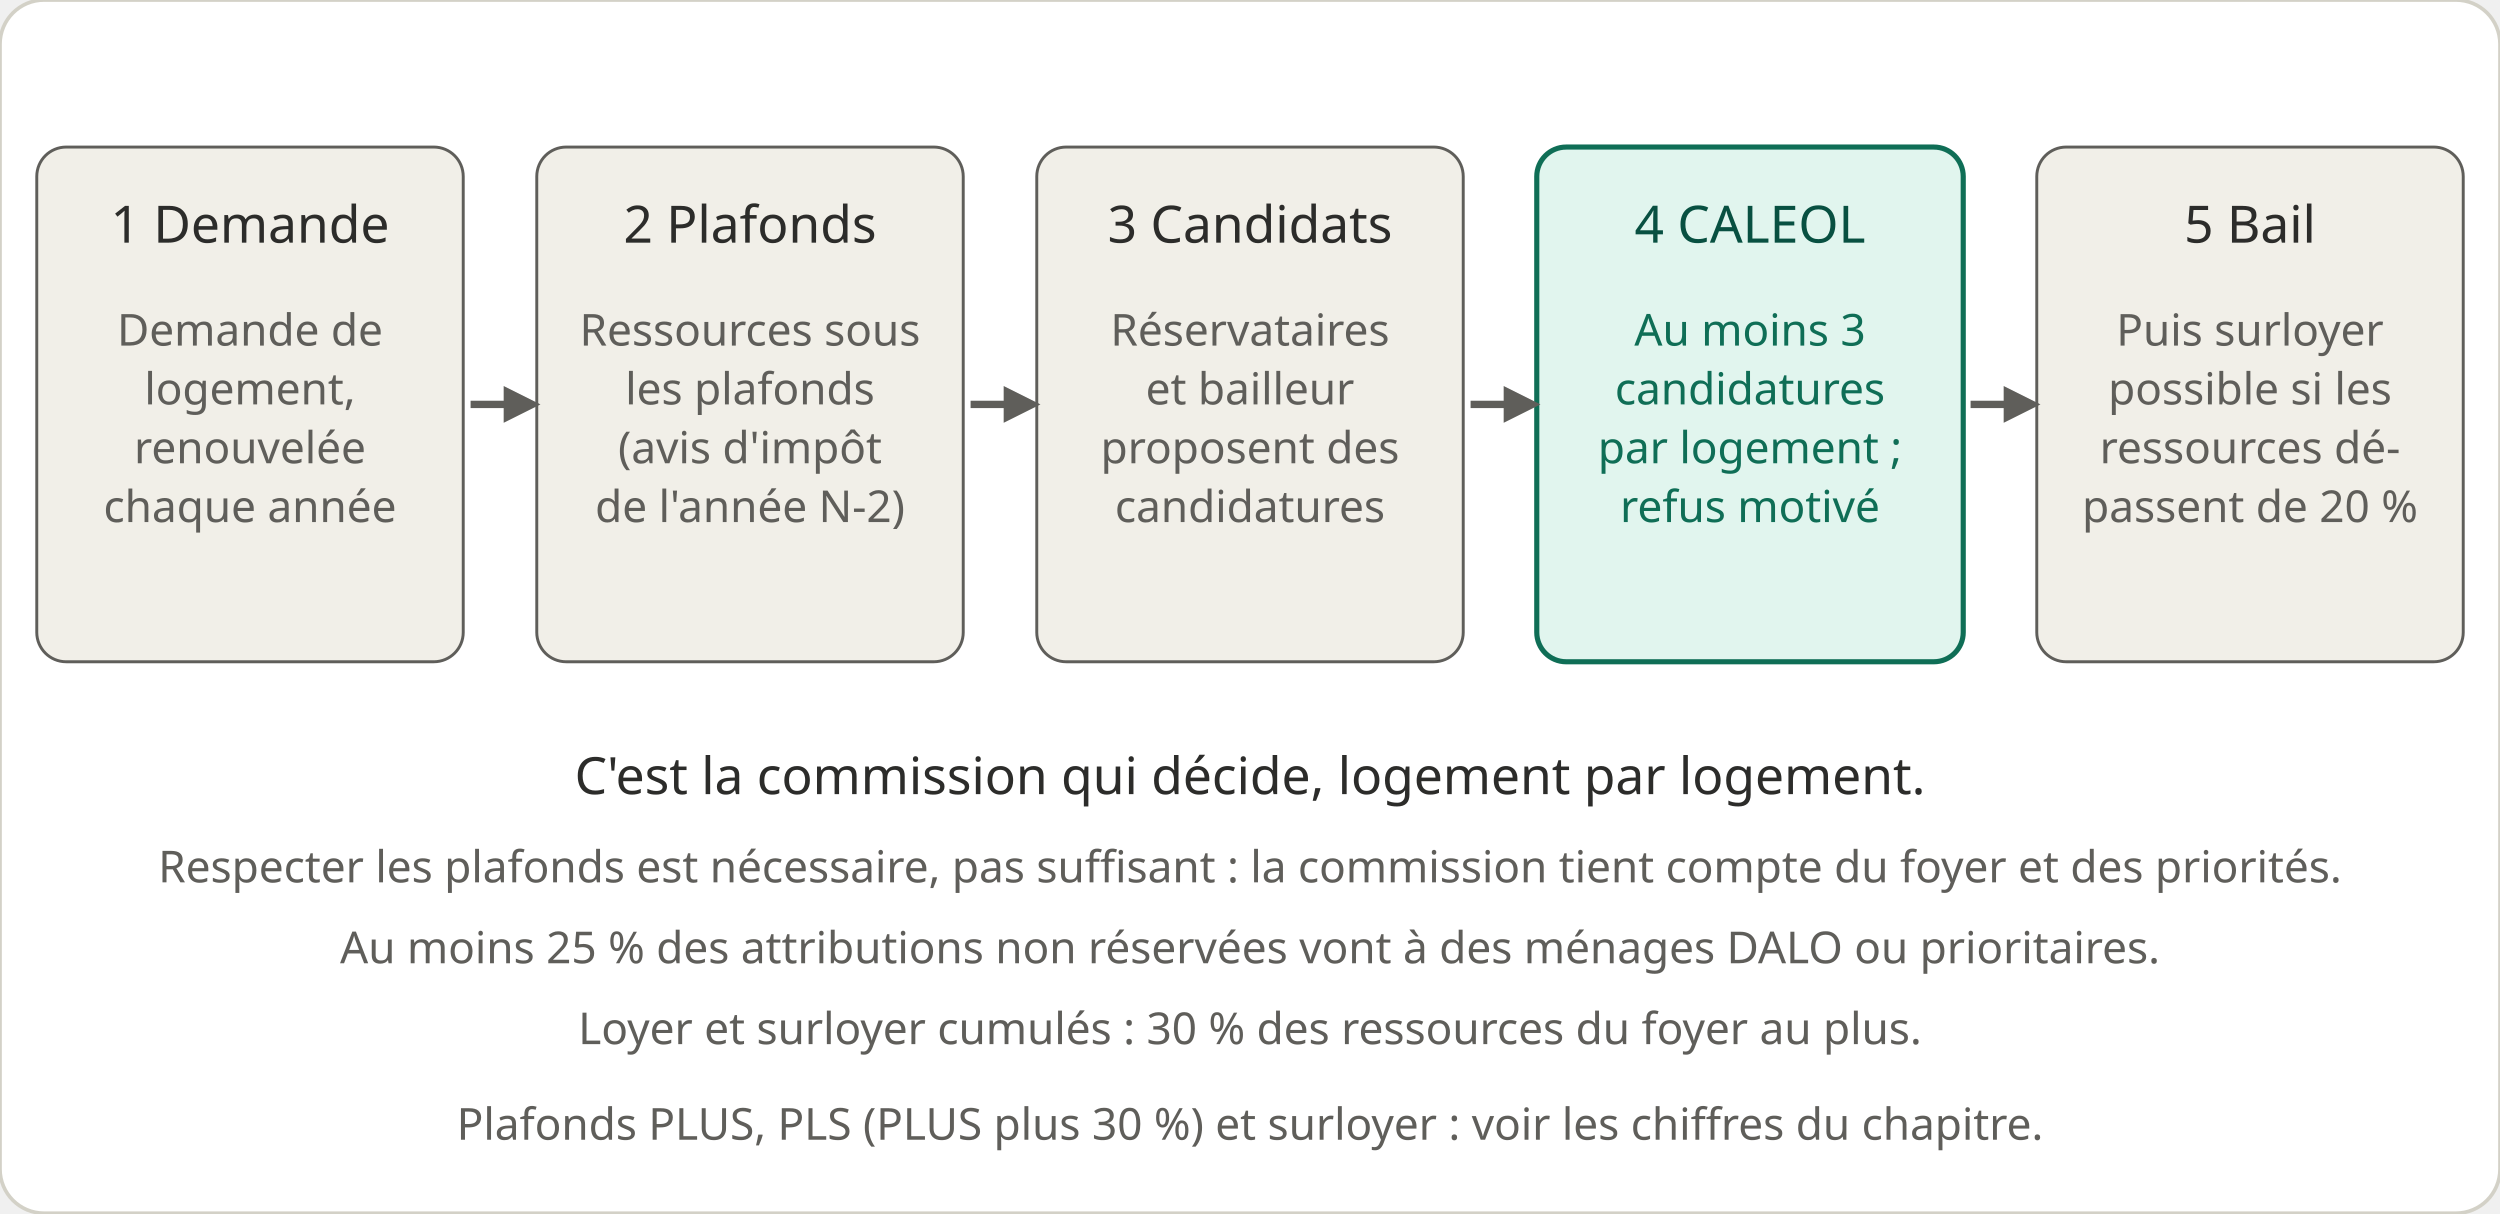
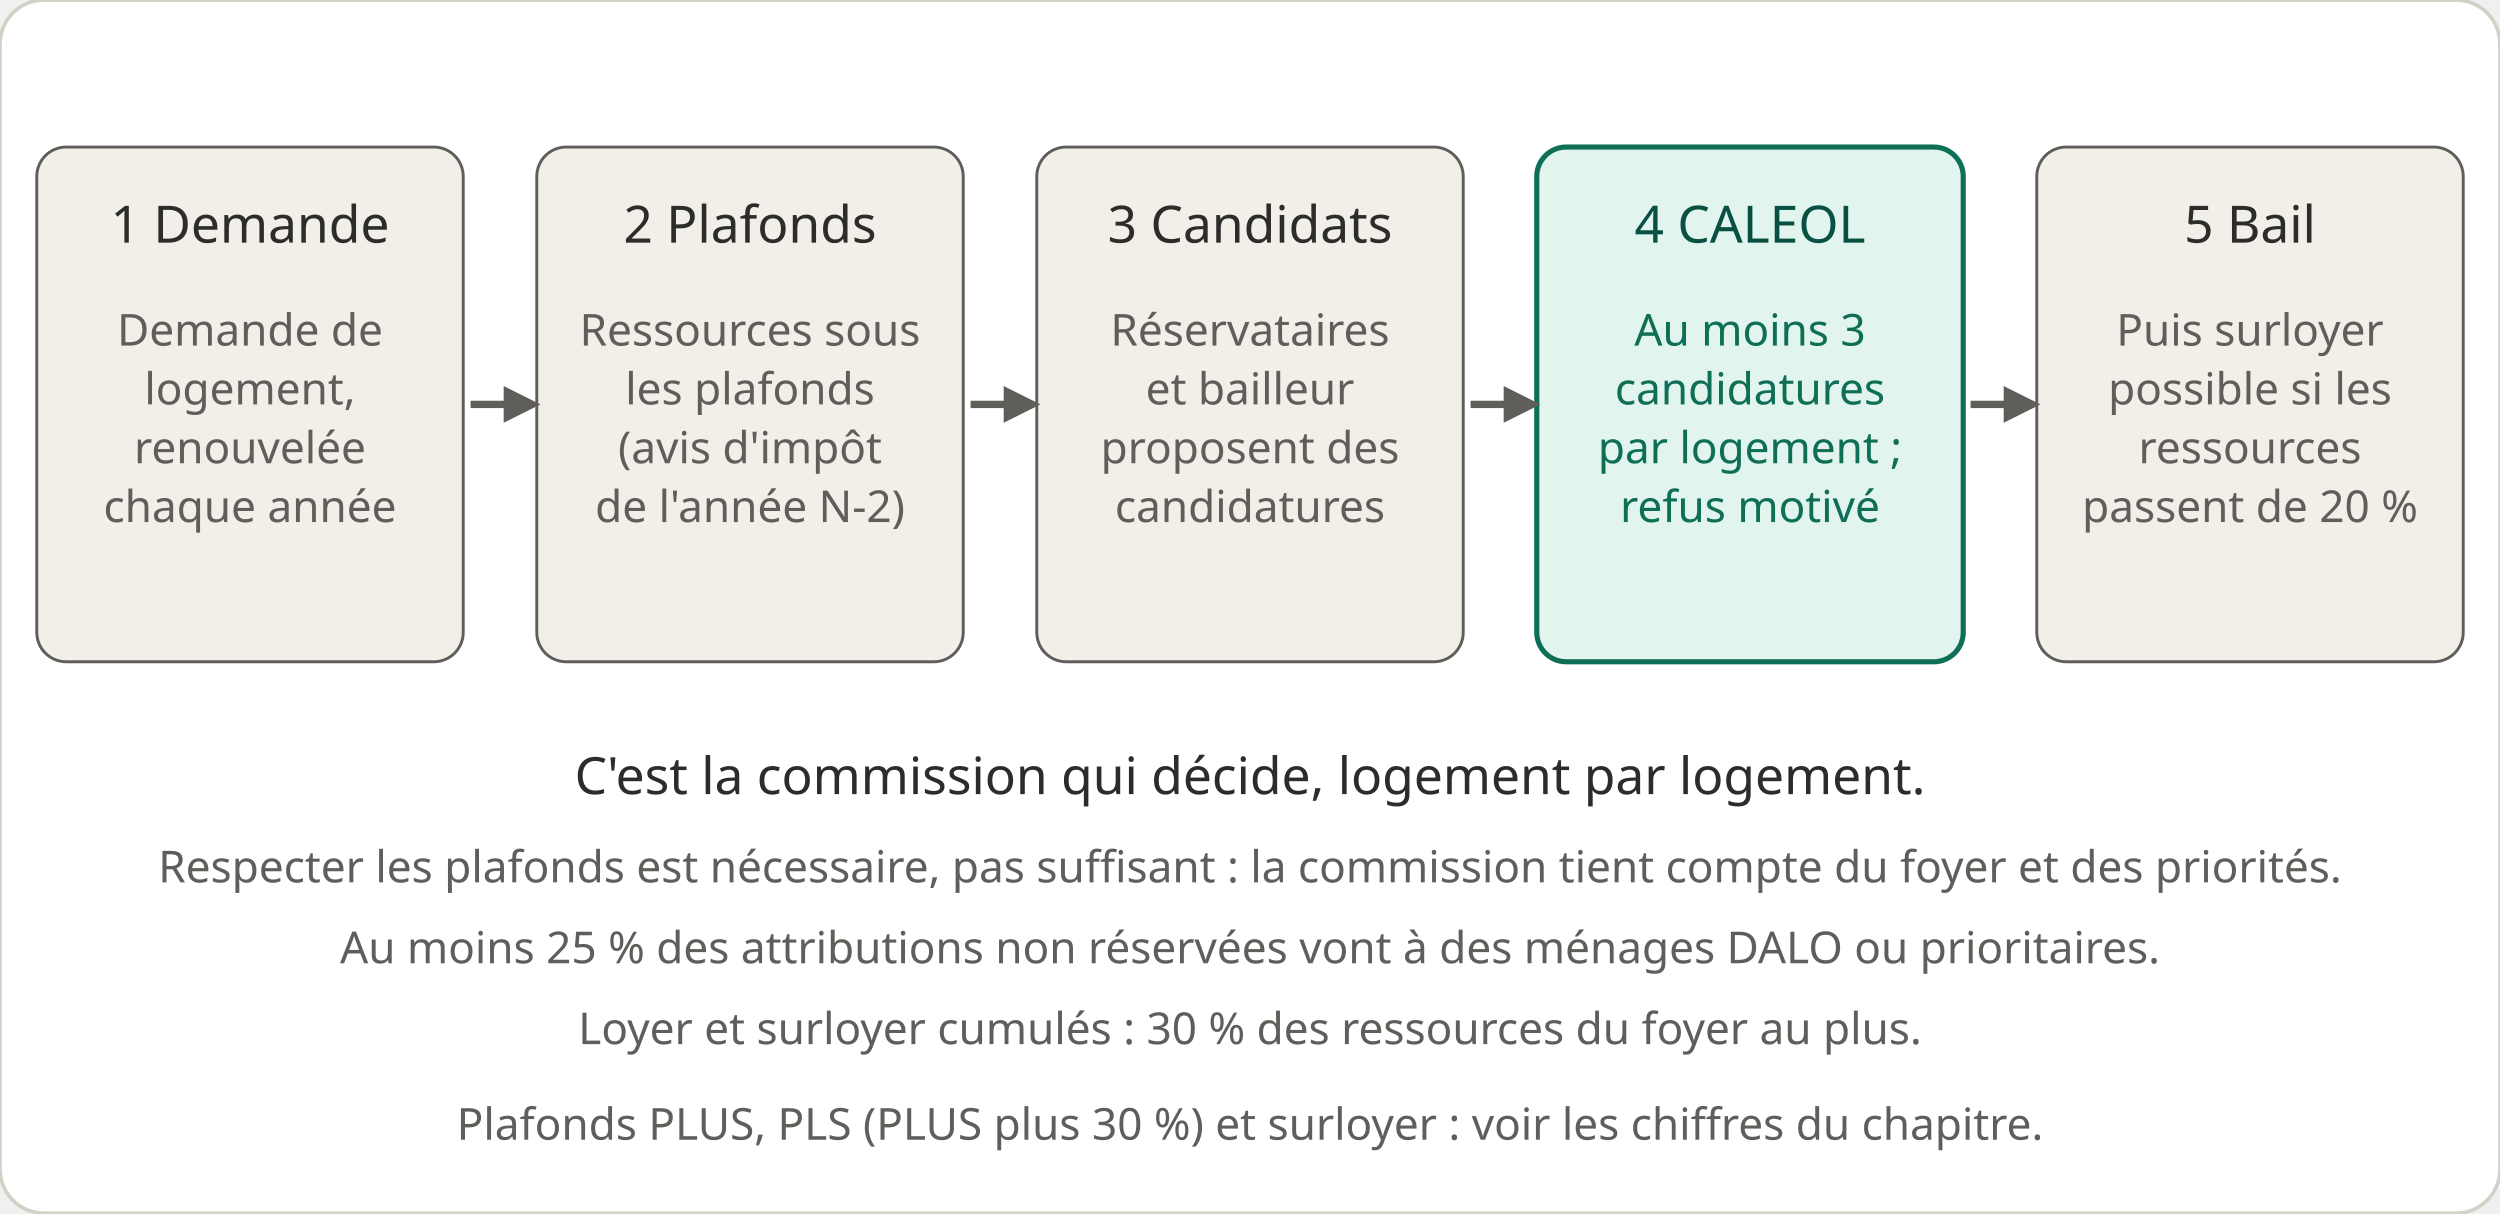
<svg xmlns="http://www.w3.org/2000/svg" viewBox="0 0 680 330" role="img">
  <style>text{font-family:'Space Grotesk',system-ui,sans-serif}.th{font-size:14px;font-weight:500}.ts{font-size:12px}</style>
  <defs>
    <marker id="at-a" viewBox="0 0 10 10" refX="7" refY="5" markerWidth="5" markerHeight="5" orient="auto">
      <path d="M0 0 L10 5 L0 10 z" fill="#5F5E5A" />
    </marker>
  </defs>
  <rect width="680" height="330" rx="12" fill="#FFFFFF" stroke="#D3D1C7" />
  <rect x="10" y="40" width="116" height="140" rx="8" fill="#F1EFE8" stroke="#5F5E5A" stroke-width=".8" />
  <rect x="146" y="40" width="116" height="140" rx="8" fill="#F1EFE8" stroke="#5F5E5A" stroke-width=".8" />
  <rect x="282" y="40" width="116" height="140" rx="8" fill="#F1EFE8" stroke="#5F5E5A" stroke-width=".8" />
  <rect x="418" y="40" width="116" height="140" rx="8" fill="#E1F5EE" stroke="#0F6E56" stroke-width="1.4" />
  <rect x="554" y="40" width="116" height="140" rx="8" fill="#F1EFE8" stroke="#5F5E5A" stroke-width=".8" />
  <path d="M128 110 H144" stroke="#5F5E5A" stroke-width="2" fill="none" marker-end="url(#at-a)" />
  <path d="M264 110 H280" stroke="#5F5E5A" stroke-width="2" fill="none" marker-end="url(#at-a)" />
  <path d="M400 110 H416" stroke="#5F5E5A" stroke-width="2" fill="none" marker-end="url(#at-a)" />
  <path d="M536 110 H552" stroke="#5F5E5A" stroke-width="2" fill="none" marker-end="url(#at-a)" />
  <text class="th" x="68" y="66" text-anchor="middle" fill="#2C2C2A">1 Demande</text>
  <text class="ts" x="68" y="94" text-anchor="middle" fill="#5F5E5A">Demande de</text>
  <text class="ts" x="68" y="110" text-anchor="middle" fill="#5F5E5A">logement,</text>
  <text class="ts" x="68" y="126" text-anchor="middle" fill="#5F5E5A">renouvelée</text>
  <text class="ts" x="68" y="142" text-anchor="middle" fill="#5F5E5A">chaque année</text>
  <text class="th" x="204" y="66" text-anchor="middle" fill="#2C2C2A">2 Plafonds</text>
  <text class="ts" x="204" y="94" text-anchor="middle" fill="#5F5E5A">Ressources sous</text>
  <text class="ts" x="204" y="110" text-anchor="middle" fill="#5F5E5A">les plafonds</text>
  <text class="ts" x="204" y="126" text-anchor="middle" fill="#5F5E5A">(avis d'impôt</text>
  <text class="ts" x="204" y="142" text-anchor="middle" fill="#5F5E5A">de l'année N-2)</text>
  <text class="th" x="340" y="66" text-anchor="middle" fill="#2C2C2A">3 Candidats</text>
  <text class="ts" x="340" y="94" text-anchor="middle" fill="#5F5E5A">Réservataires</text>
  <text class="ts" x="340" y="110" text-anchor="middle" fill="#5F5E5A">et bailleur</text>
  <text class="ts" x="340" y="126" text-anchor="middle" fill="#5F5E5A">proposent des</text>
  <text class="ts" x="340" y="142" text-anchor="middle" fill="#5F5E5A">candidatures</text>
  <text class="th" x="476" y="66" text-anchor="middle" fill="#085041">4 CALEOL</text>
  <text class="ts" x="476" y="94" text-anchor="middle" fill="#0F6E56">Au moins 3</text>
  <text class="ts" x="476" y="110" text-anchor="middle" fill="#0F6E56">candidatures</text>
  <text class="ts" x="476" y="126" text-anchor="middle" fill="#0F6E56">par logement ;</text>
  <text class="ts" x="476" y="142" text-anchor="middle" fill="#0F6E56">refus motivé</text>
  <text class="th" x="612" y="66" text-anchor="middle" fill="#2C2C2A">5 Bail</text>
  <text class="ts" x="612" y="94" text-anchor="middle" fill="#5F5E5A">Puis surloyer</text>
  <text class="ts" x="612" y="110" text-anchor="middle" fill="#5F5E5A">possible si les</text>
-   <text class="ts" x="612" y="126" text-anchor="middle" fill="#5F5E5A">ressources dé-</text>
+   <text class="ts" x="612" y="126" text-anchor="middle" fill="#5F5E5A">ressources</text>
  <text class="ts" x="612" y="142" text-anchor="middle" fill="#5F5E5A">passent de 20 %</text>
  <text class="th" x="340" y="216" text-anchor="middle" fill="#2C2C2A">C'est la commission qui décide, logement par logement.</text>
  <text class="ts" x="340" y="240" text-anchor="middle" fill="#5F5E5A">Respecter les plafonds est nécessaire, pas suffisant : la commission tient compte du foyer et des priorités.</text>
  <text class="ts" x="340" y="262" text-anchor="middle" fill="#5F5E5A">Au moins 25 % des attributions non réservées vont à des ménages DALO ou prioritaires.</text>
  <text class="ts" x="340" y="284" text-anchor="middle" fill="#5F5E5A">Loyer et surloyer cumulés : 30 % des ressources du foyer au plus.</text>
  <text class="ts" x="340" y="310" text-anchor="middle" fill="#5F5E5A">Plafonds PLUS, PLS (PLUS plus 30 %) et surloyer : voir les chiffres du chapitre.</text>
</svg>
